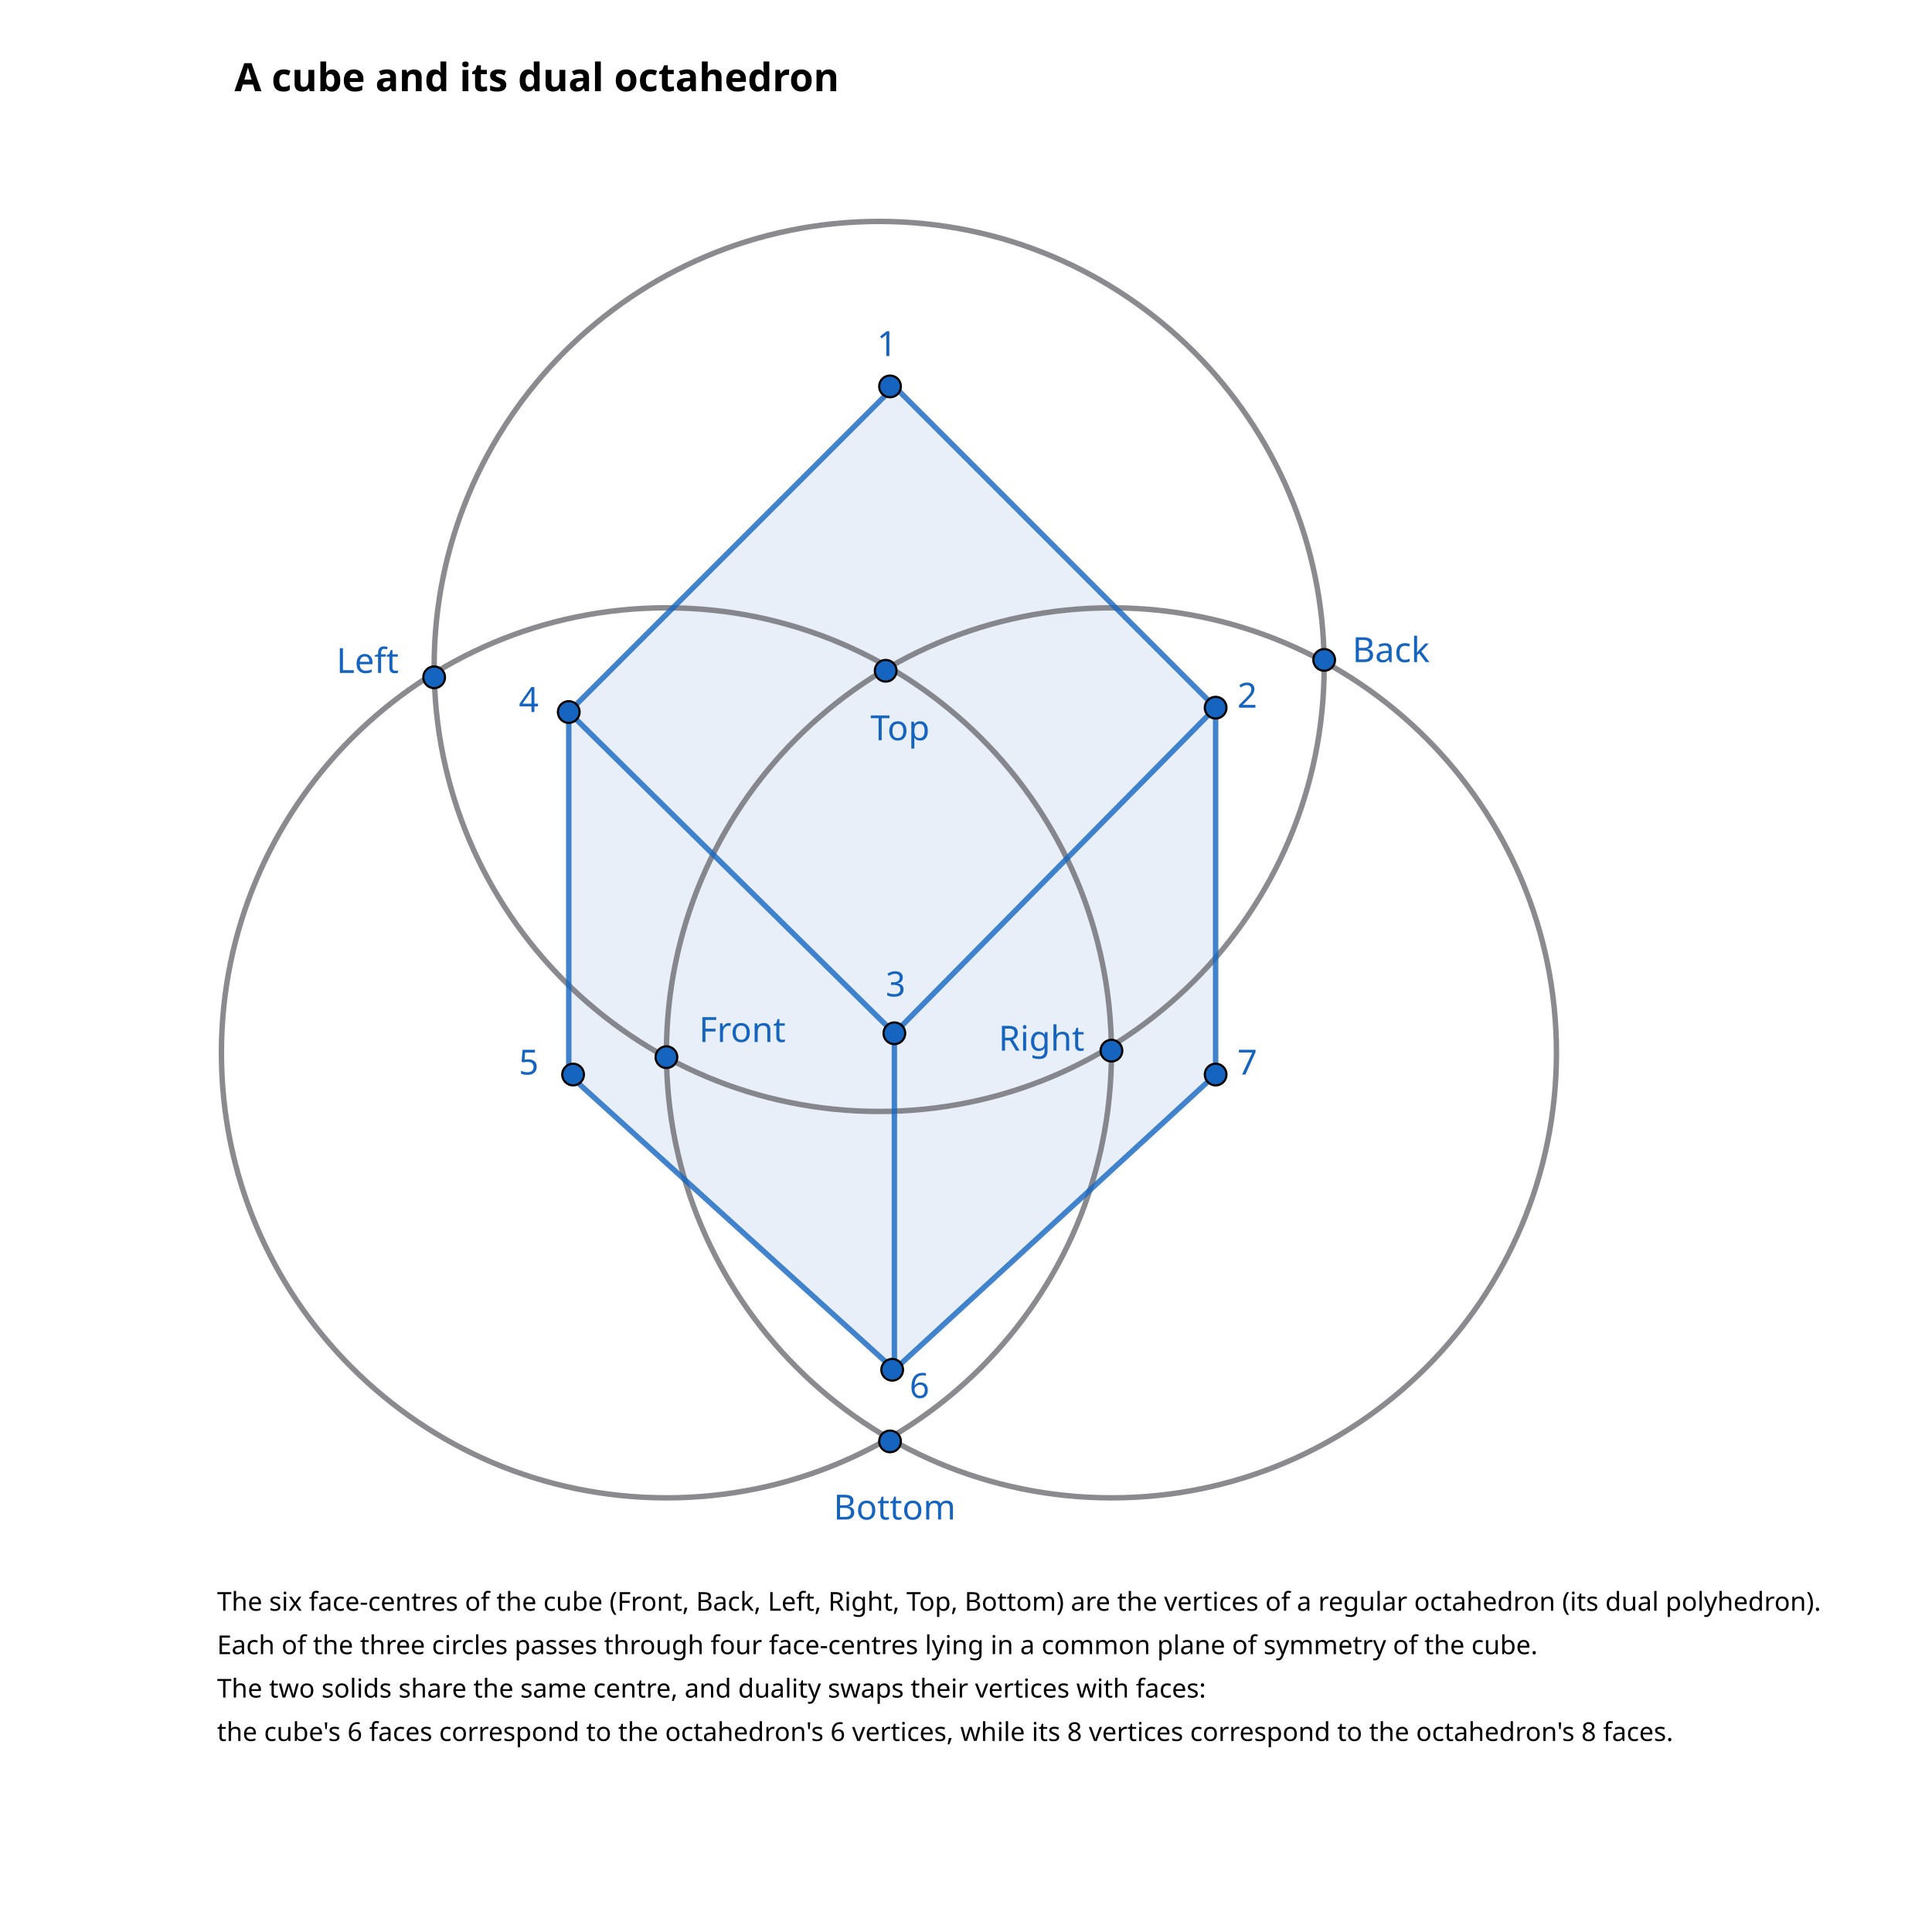
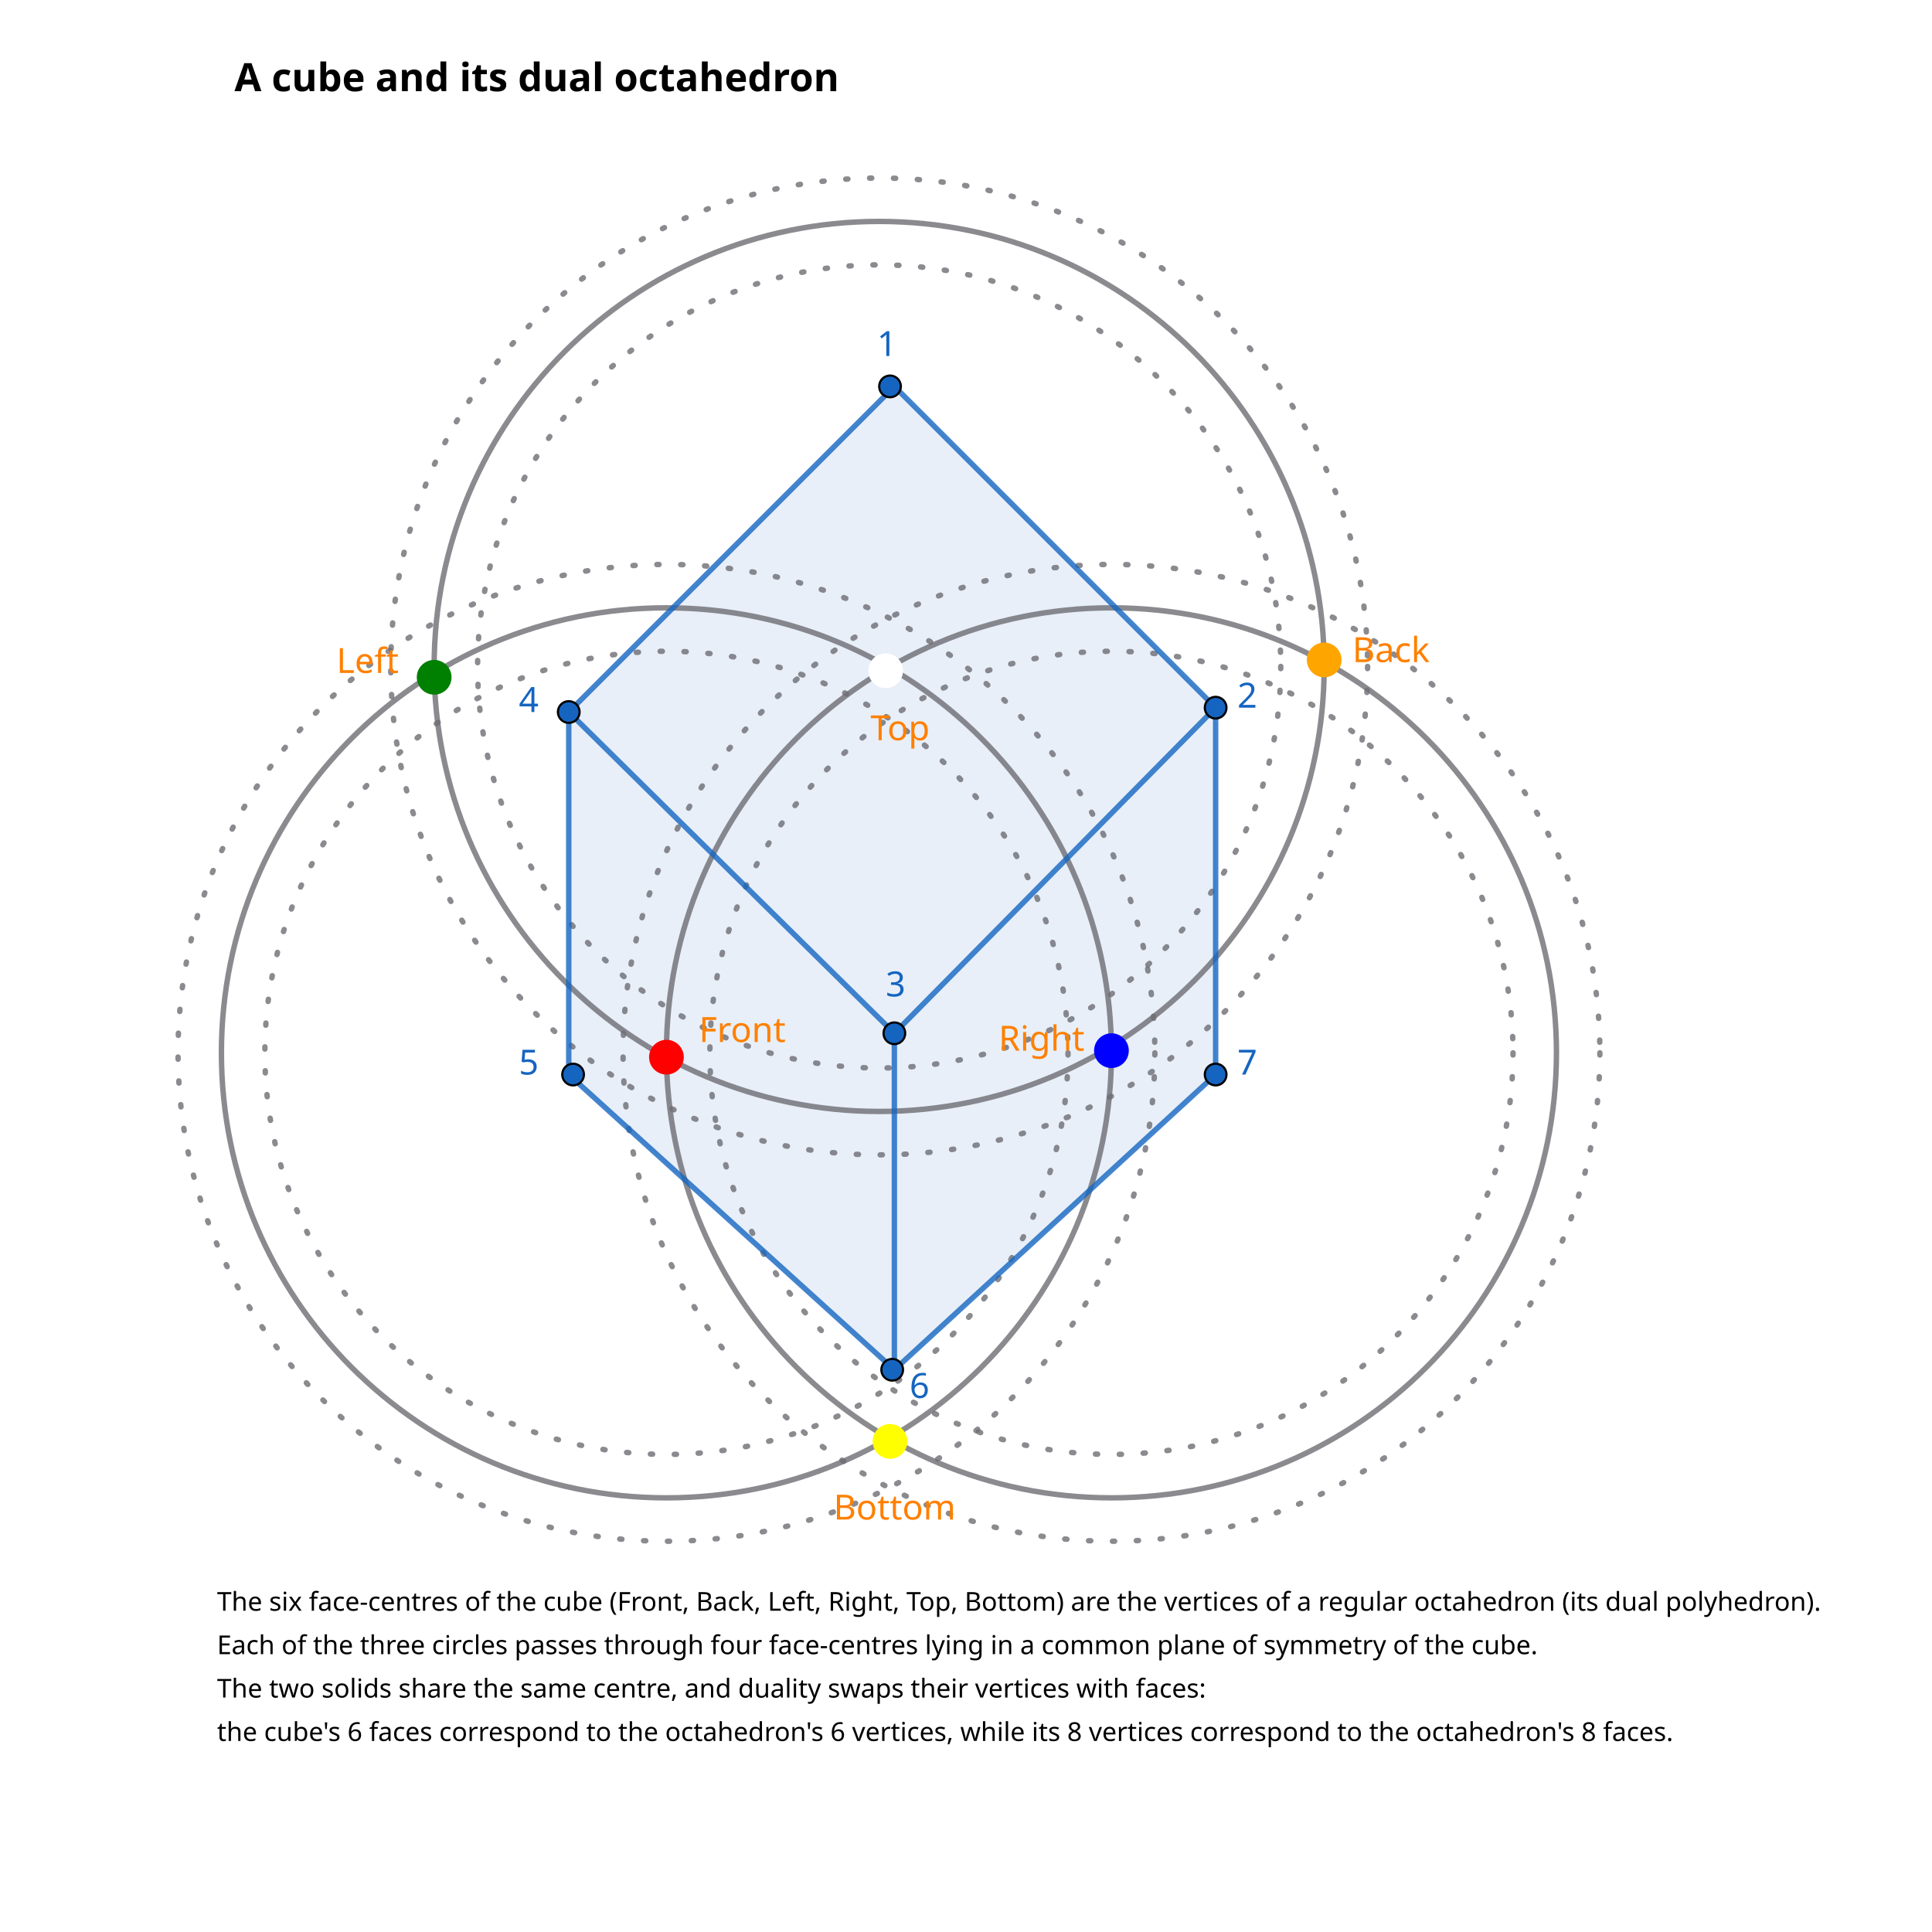
<svg xmlns="http://www.w3.org/2000/svg" version="1.1" width="890" height="890">
  <defs>
    <style>
    .blue-fill   { fill: rgb(21,101,192); }
    .blue-stroke { fill: none; stroke: rgb(21,101,192); stroke-opacity: 0.8; stroke-width: 2.5; stroke-linecap: round; stroke-linejoin: round; }
    .grey-stroke { fill: none; stroke: rgb(110,109,115); stroke-opacity: 0.8; stroke-width: 2.5; stroke-linecap: round; stroke-linejoin: round; }
    .face-fill   { fill: rgb(21,101,192); fill-opacity: 0.098; stroke: none; fill-rule: evenodd; }
    .dot-fill    { fill: rgb(21,101,192); }
    .dot-stroke  { fill: none; stroke: rgb(0,0,0); }
    .label       { fill: rgb(21,101,192); font-family: geogebra-sans-serif, sans-serif; font-size: 16px; }
+     .txt       	 { fill: #FF8000; font-family: geogebra-sans-serif, sans-serif; font-size: 16px; }	
    .caption     { font-family: sans-serif; font-size: 12px; fill: black; }
  </style>
    <symbol id="dot" overflow="visible">
      <circle r="5" class="dot-fill" />
      <circle r="5" class="dot-stroke" />
    </symbol>
  </defs>
  <rect fill="white" x="0" y="0" width="890" height="890" />
  <polygon class="face-fill" points="412,476 560,326 412,178 262,328" />
  <polygon class="face-fill" points="412,476 412,631 560,495 560,326" />
  <polygon class="face-fill" points="262,328 262,495 412,631 412,476" />
  <circle class="grey-stroke" cx="307" cy="485" r="205" />
+   <circle class="grey-stroke" cx="307" cy="485" r="185" stroke-width="1" stroke-dasharray="1, 10" stroke-opacity="0.4" />
+   <circle class="grey-stroke" cx="307" cy="485" r="225" stroke-width="1" stroke-dasharray="1, 10" stroke-opacity="0.4" />
  <circle class="grey-stroke" cx="512" cy="485" r="205" />
+   <circle class="grey-stroke" cx="512" cy="485" r="185" stroke-width="1" stroke-dasharray="1, 10" stroke-opacity="0.4" />
+   <circle class="grey-stroke" cx="512" cy="485" r="225" stroke-width="1" stroke-dasharray="1, 10" stroke-opacity="0.4" />
  <circle class="grey-stroke" cx="405" cy="307" r="205" />
+   <circle class="grey-stroke" cx="405" cy="307" r="225" stroke-width="1" stroke-dasharray="1, 10" stroke-opacity="0.4" />
+   <circle class="grey-stroke" cx="405" cy="307" r="185" stroke-width="1" stroke-dasharray="1, 10" stroke-opacity="0.4" />
  <polygon class="blue-stroke" points="412,476 560,326 412,178 262,328" />
  <polyline class="blue-stroke" points="412,476 412,631 560,495 560,326" />
  <polyline class="blue-stroke" points="262,328 262,495 412,631" />
-   <use href="#dot" x="307" y="487" />
-   <use href="#dot" x="512" y="484" />
-   <use href="#dot" x="408" y="309" />
-   <use href="#dot" x="610" y="304" />
+   <circle r="8" cx="307" cy="487" fill="red" />
+   <circle r="8" cx="512" cy="484" fill="blue" />
+   <circle r="8" cx="408" cy="309" fill="white" />
+   <circle r="8" cx="610" cy="304" fill="orange" />
+   <circle r="8" cx="200" cy="312" fill="green" />
+   <circle r="8" cx="410" cy="664" fill="yellow" />
  <use href="#dot" x="412" y="476" />
  <use href="#dot" x="560" y="326" />
  <use href="#dot" x="410" y="178" />
  <use href="#dot" x="262" y="328" />
  <use href="#dot" x="411" y="631" />
  <use href="#dot" x="560" y="495" />
  <use href="#dot" x="264" y="495" />
-   <use href="#dot" x="200" y="312" />
-   <use href="#dot" x="410" y="664" />
-   <text class="label" x="322" y="480">Front</text>
-   <text class="label" x="460" y="484">Right</text>
-   <text class="label" x="401" y="341">Top</text>
-   <text class="label" x="155" y="310">Left</text>
-   <text class="label" x="623" y="305">Back</text>
-   <text class="label" x="384" y="700">Bottom</text>
+   <text class="txt" x="322" y="480">Front</text>
+   <text class="txt" x="460" y="484">Right</text>
+   <text class="txt" x="401" y="341">Top</text>
+   <text class="txt" x="155" y="310">Left</text>
+   <text class="txt" x="623" y="305">Back</text>
+   <text class="txt" x="384" y="700">Bottom</text>
  <text class="label" x="408" y="459">3</text>
  <text class="label" x="570" y="326">2</text>
  <text class="label" x="404" y="164">1</text>
  <text class="label" x="239" y="328">4</text>
  <text class="label" x="239" y="495">5</text>
  <text class="label" x="419" y="644">6</text>
  <text class="label" x="570" y="495">7</text>
  <text x="108" y="42" font-family="sans-serif" font-size="18" font-weight="bold" fill="black">A cube and its dual octahedron</text>
  <text class="caption" x="100" y="742">The six face-centres of the cube (Front, Back, Left, Right, Top, Bottom) are the vertices of a regular octahedron (its dual polyhedron).</text>
  <text class="caption" x="100" y="762">Each of the three circles passes through four face-centres lying in a common plane of symmetry of the cube.</text>
  <text class="caption" x="100" y="782">The two solids share the same centre, and duality swaps their vertices with faces:</text>
  <text class="caption" x="100" y="802">the cube's 6 faces correspond to the octahedron's 6 vertices, while its 8 vertices correspond to the octahedron's 8 faces.</text>
</svg>
